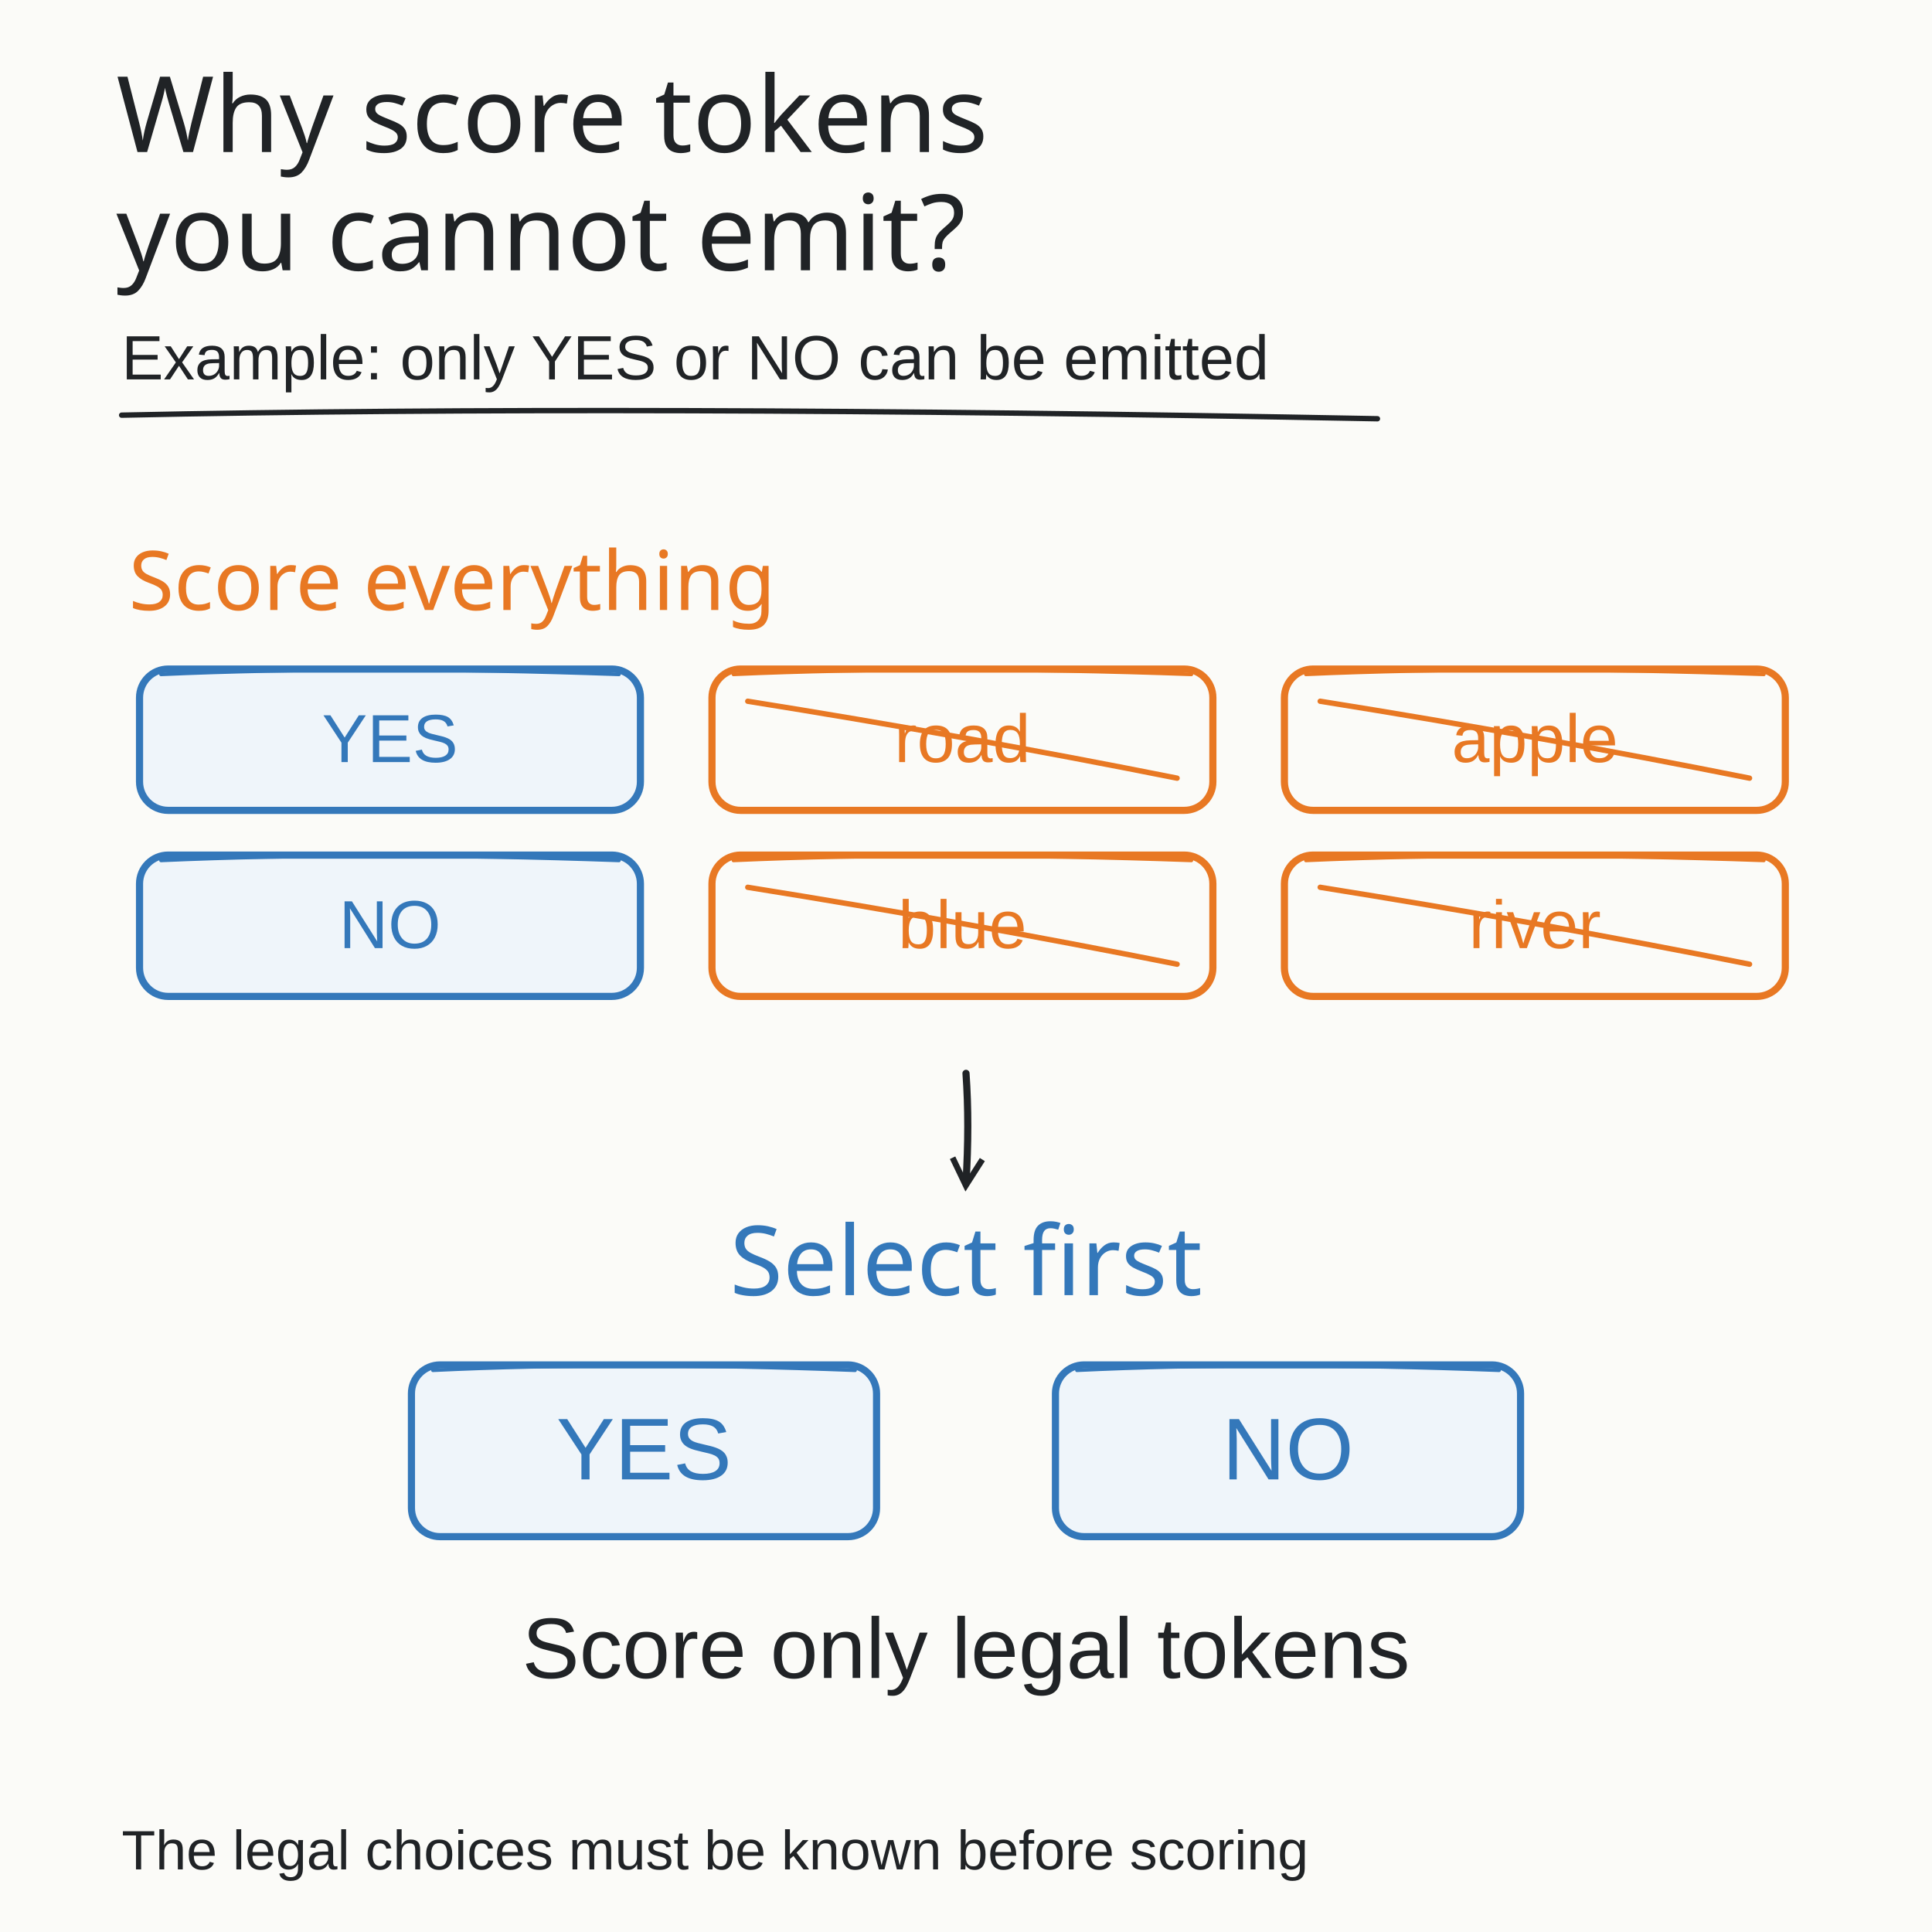
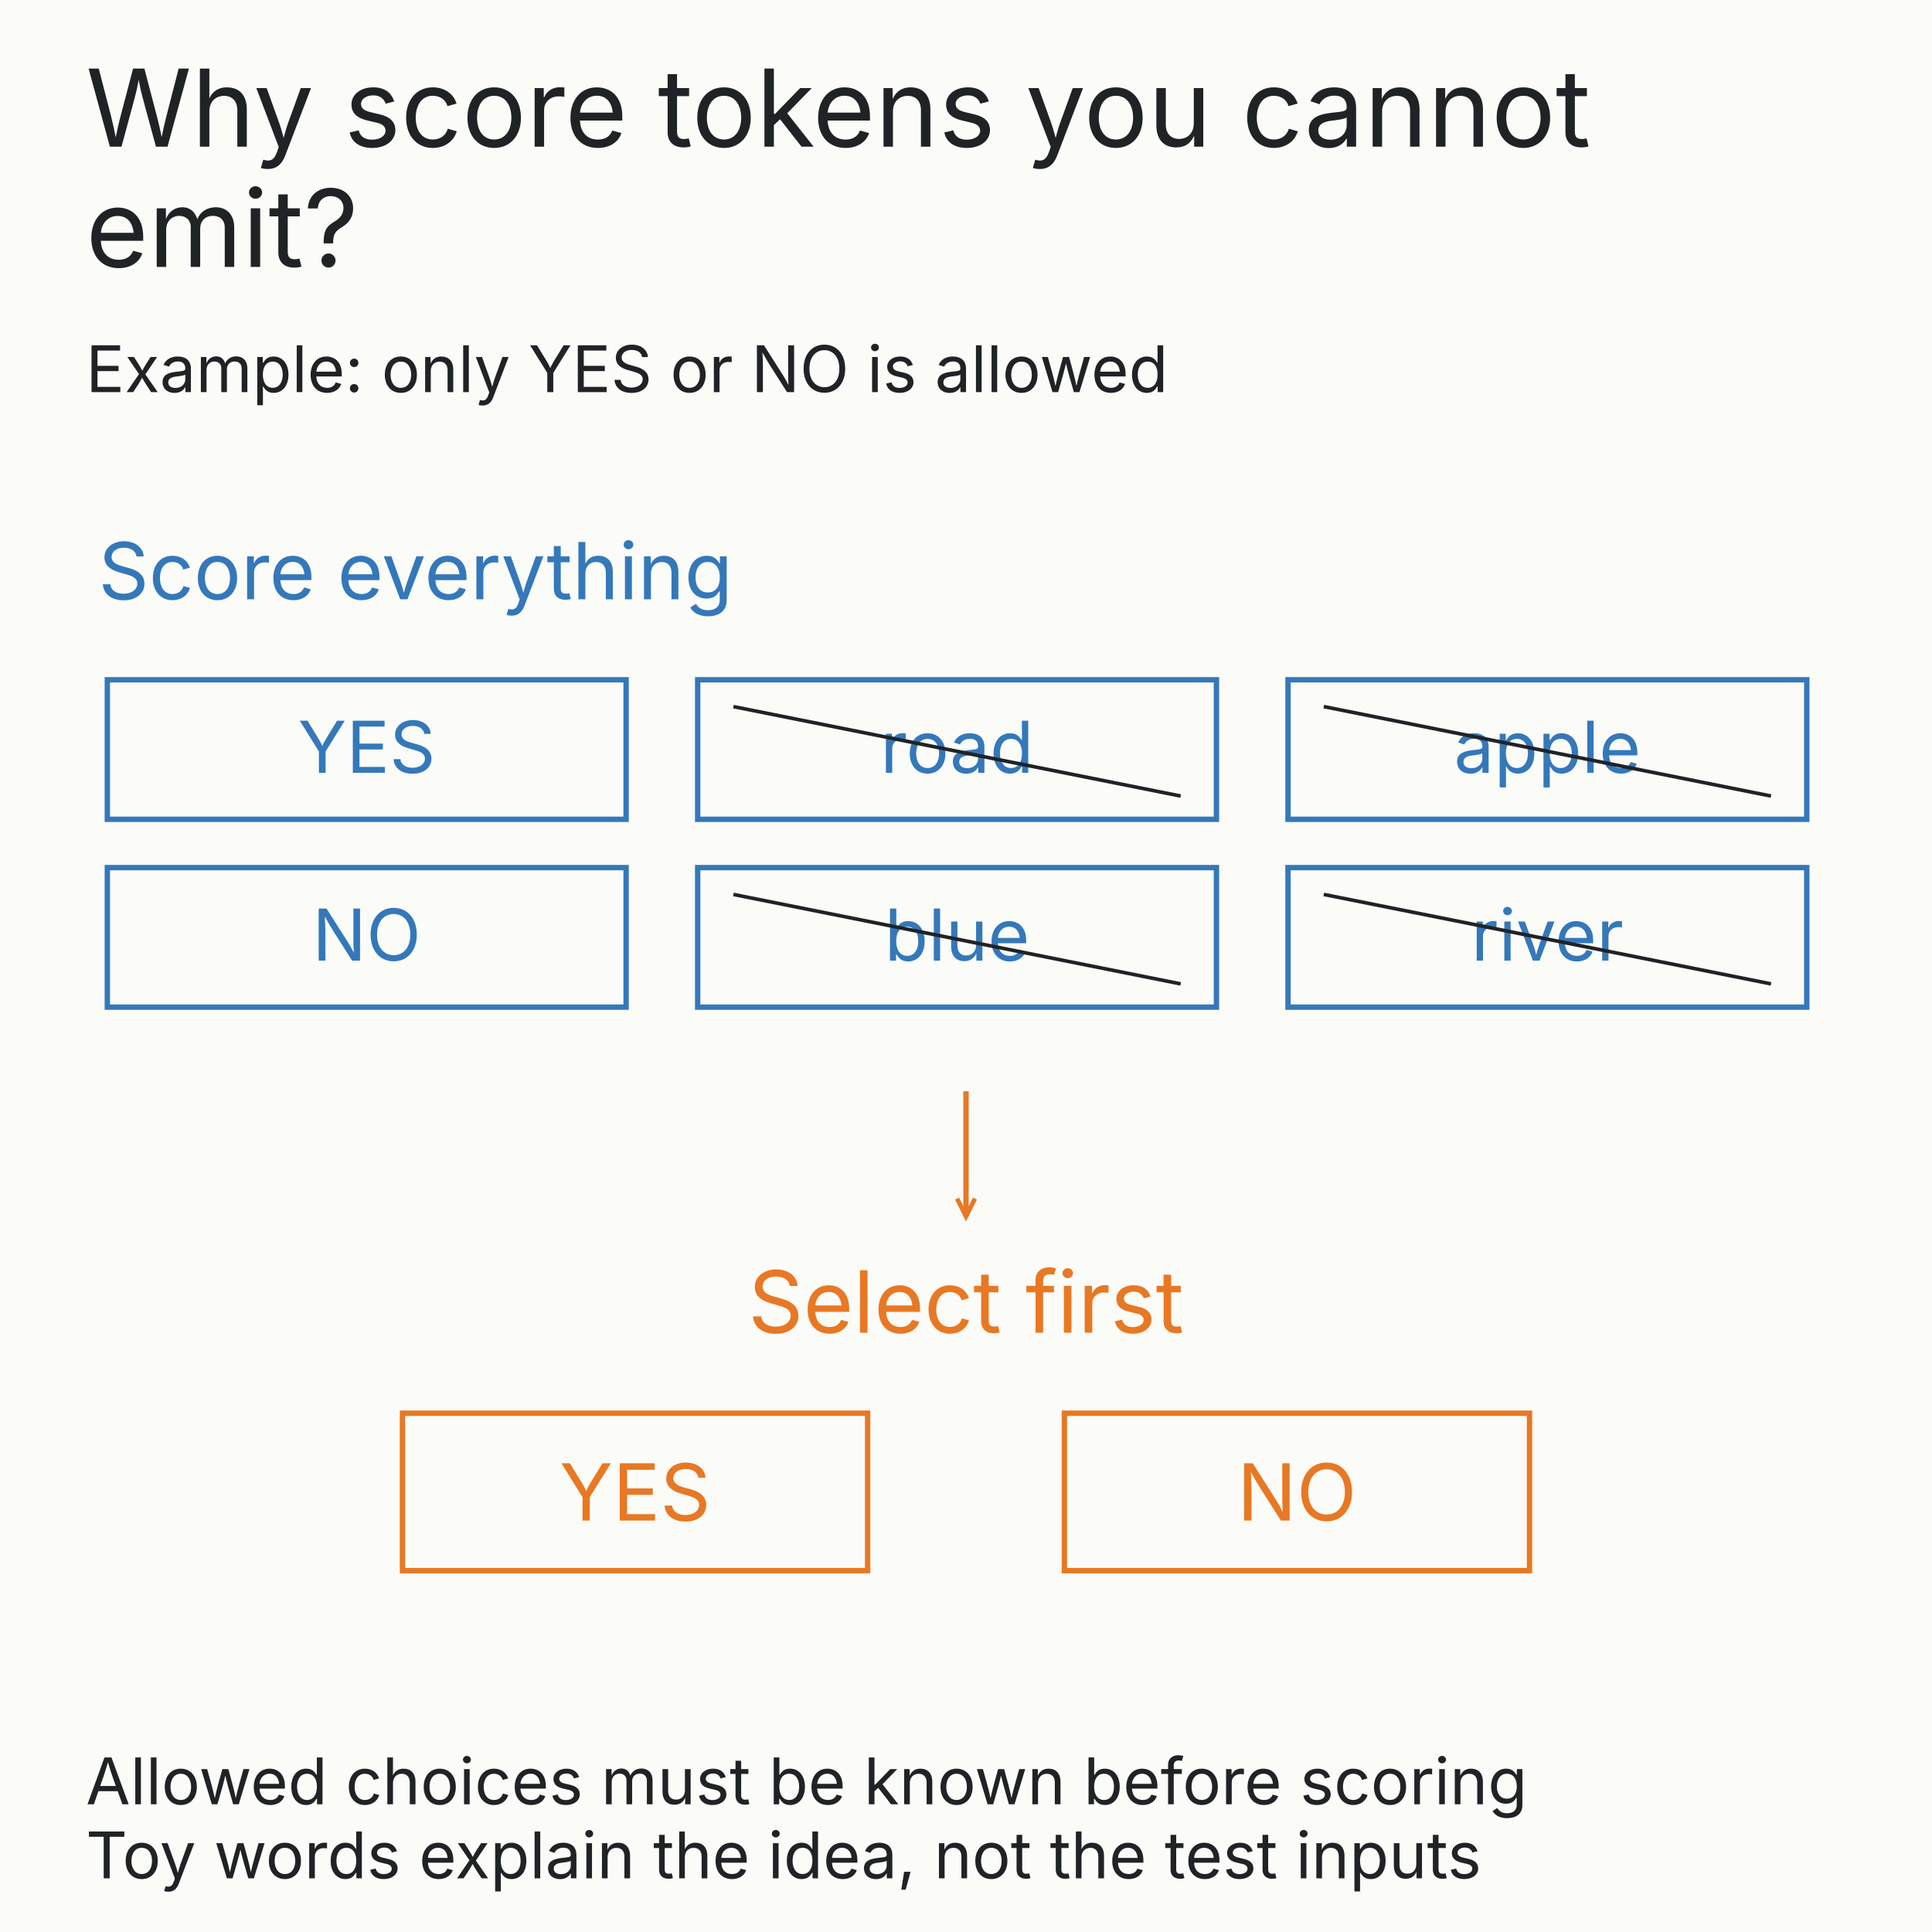
<svg xmlns="http://www.w3.org/2000/svg" width="1080" height="1080" viewBox="0 0 1080 1080">
  <rect width="100%" height="100%" fill="#FBFBF8" />
  <defs>
-     <marker id="arrow" viewBox="0 0 12 12" refX="9" refY="6" markerWidth="5" markerHeight="5" orient="auto">
-       <path d="M1 1 L10 6 L1 11" fill="none" stroke="context-stroke" stroke-width="2" />
+     <marker id="arrow" viewBox="0 0 12 12" refX="10" refY="6" markerWidth="5" markerHeight="5" orient="auto">
+       <path d="M2 2 L10 6 L2 10" fill="none" stroke="context-stroke" stroke-width="2" />
    </marker>
-     <pattern id="hatch" width="18" height="18" patternUnits="userSpaceOnUse">
-       <path d="M-4 18 L18 -4 M8 26 L26 8" stroke="#E87823" stroke-width="2" opacity=".35" />
-     </pattern>
  </defs>
-   <text x="65" y="85" font-family="Bradley Hand" font-size="59" fill="#202326" text-anchor="start" font-weight="normal">
-     <tspan x="65" dy="0">Why score tokens</tspan>
-     <tspan x="65" dy="66.08">you cannot emit?</tspan>
-   </text>
-   <text x="68" y="212.08" font-family="Arial, Helvetica, sans-serif" font-size="35" fill="#202326" text-anchor="start" font-weight="normal">
-     <tspan x="68" dy="0">Example: only YES or NO can be emitted</tspan>
-   </text>
-   <path d="M68 232.08 Q350 226.08 770 234.08" fill="none" stroke="#202326" stroke-width="3" stroke-linecap="round" stroke-linejoin="round" />
-   <text x="72" y="341" font-family="Bradley Hand" font-size="46" fill="#E87823" text-anchor="start" font-weight="normal">
-     <tspan x="72" dy="0">Score everything</tspan>
-   </text>
-   <rect x="78" y="374" width="280" height="79" rx="16" fill="#EFF5FA" stroke="#3478BA" stroke-width="4" />
-   <path d="M90 377 Q204.0 372 346 377" fill="none" stroke="#3478BA" stroke-width="2" stroke-linecap="round" stroke-linejoin="round" />
-   <text x="218" y="426" font-family="Arial, Helvetica, sans-serif" font-size="38" fill="#3478BA" text-anchor="middle" font-weight="normal">
-     <tspan x="218" dy="0">YES</tspan>
-   </text>
-   <rect x="398" y="374" width="280" height="79" rx="16" fill="#FBFBF8" stroke="#E87823" stroke-width="4" />
-   <path d="M410 377 Q524.0 372 666 377" fill="none" stroke="#E87823" stroke-width="2" stroke-linecap="round" stroke-linejoin="round" />
-   <text x="538" y="426" font-family="Arial, Helvetica, sans-serif" font-size="38" fill="#E87823" text-anchor="middle" font-weight="normal">
-     <tspan x="538" dy="0">road</tspan>
-   </text>
-   <path d="M418 392 Q540.0 411.5 658 435" fill="none" stroke="#E87823" stroke-width="3" stroke-linecap="round" stroke-linejoin="round" />
-   <rect x="718" y="374" width="280" height="79" rx="16" fill="#FBFBF8" stroke="#E87823" stroke-width="4" />
-   <path d="M730 377 Q844.0 372 986 377" fill="none" stroke="#E87823" stroke-width="2" stroke-linecap="round" stroke-linejoin="round" />
-   <text x="858" y="426" font-family="Arial, Helvetica, sans-serif" font-size="38" fill="#E87823" text-anchor="middle" font-weight="normal">
-     <tspan x="858" dy="0">apple</tspan>
-   </text>
-   <path d="M738 392 Q860.0 411.5 978 435" fill="none" stroke="#E87823" stroke-width="3" stroke-linecap="round" stroke-linejoin="round" />
-   <rect x="78" y="478" width="280" height="79" rx="16" fill="#EFF5FA" stroke="#3478BA" stroke-width="4" />
-   <path d="M90 481 Q204.0 476 346 481" fill="none" stroke="#3478BA" stroke-width="2" stroke-linecap="round" stroke-linejoin="round" />
-   <text x="218" y="530" font-family="Arial, Helvetica, sans-serif" font-size="38" fill="#3478BA" text-anchor="middle" font-weight="normal">
-     <tspan x="218" dy="0">NO</tspan>
-   </text>
-   <rect x="398" y="478" width="280" height="79" rx="16" fill="#FBFBF8" stroke="#E87823" stroke-width="4" />
-   <path d="M410 481 Q524.0 476 666 481" fill="none" stroke="#E87823" stroke-width="2" stroke-linecap="round" stroke-linejoin="round" />
-   <text x="538" y="530" font-family="Arial, Helvetica, sans-serif" font-size="38" fill="#E87823" text-anchor="middle" font-weight="normal">
-     <tspan x="538" dy="0">blue</tspan>
-   </text>
-   <path d="M418 496 Q540.0 515.5 658 539" fill="none" stroke="#E87823" stroke-width="3" stroke-linecap="round" stroke-linejoin="round" />
-   <rect x="718" y="478" width="280" height="79" rx="16" fill="#FBFBF8" stroke="#E87823" stroke-width="4" />
-   <path d="M730 481 Q844.0 476 986 481" fill="none" stroke="#E87823" stroke-width="2" stroke-linecap="round" stroke-linejoin="round" />
-   <text x="858" y="530" font-family="Arial, Helvetica, sans-serif" font-size="38" fill="#E87823" text-anchor="middle" font-weight="normal">
-     <tspan x="858" dy="0">river</tspan>
-   </text>
-   <path d="M738 496 Q860.0 515.5 978 539" fill="none" stroke="#E87823" stroke-width="3" stroke-linecap="round" stroke-linejoin="round" />
-   <path d="M540 600 Q542.0 628.5 540 661" fill="none" stroke="#202326" stroke-width="4" stroke-linecap="round" stroke-linejoin="round" marker-end="url(#arrow)" />
-   <text x="540" y="724" font-family="Bradley Hand" font-size="54" fill="#3478BA" text-anchor="middle" font-weight="normal">
-     <tspan x="540" dy="0">Select first</tspan>
-   </text>
-   <rect x="230" y="763" width="260" height="96" rx="16" fill="#EFF5FA" stroke="#3478BA" stroke-width="4" />
-   <path d="M242 766 Q347.0 761 478 766" fill="none" stroke="#3478BA" stroke-width="2" stroke-linecap="round" stroke-linejoin="round" />
-   <text x="360" y="827" font-family="Arial, Helvetica, sans-serif" font-size="49" fill="#3478BA" text-anchor="middle" font-weight="normal">
-     <tspan x="360" dy="0">YES</tspan>
-   </text>
-   <rect x="590" y="763" width="260" height="96" rx="16" fill="#EFF5FA" stroke="#3478BA" stroke-width="4" />
-   <path d="M602 766 Q707.0 761 838 766" fill="none" stroke="#3478BA" stroke-width="2" stroke-linecap="round" stroke-linejoin="round" />
-   <text x="720" y="827" font-family="Arial, Helvetica, sans-serif" font-size="49" fill="#3478BA" text-anchor="middle" font-weight="normal">
-     <tspan x="720" dy="0">NO</tspan>
-   </text>
-   <text x="540" y="938" font-family="Arial, Helvetica, sans-serif" font-size="48" fill="#202326" text-anchor="middle" font-weight="normal">
-     <tspan x="540" dy="0">Score only legal tokens</tspan>
-   </text>
-   <text x="68" y="1045.0" font-family="Arial, Helvetica, sans-serif" font-size="31" fill="#202326" text-anchor="start" font-weight="normal">
-     <tspan x="68" dy="0">The legal choices must be known before scoring</tspan>
-   </text>
+   <text x="48" y="82.0" font-family="Inter" font-size="60" font-weight="400" font-style="normal" fill="#202326" text-anchor="start">Why score tokens you cannot</text>
+   <text x="48" y="149.2" font-family="Inter" font-size="60" font-weight="400" font-style="normal" fill="#202326" text-anchor="start">emit?</text>
+   <text x="48" y="219.2" font-family="Inter" font-size="36" font-weight="400" font-style="normal" fill="#202326" text-anchor="start">Example: only YES or NO is allowed</text>
+   <text x="55" y="335.0" font-family="Inter" font-size="44" font-weight="400" font-style="normal" fill="#3478BA" text-anchor="start">Score everything</text>
+   <rect x="60" y="380" width="290" height="78" rx="0" fill="none" stroke="#3478BA" stroke-width="3" />
+   <text x="205" y="432.0" font-family="Inter" font-size="40" font-weight="400" font-style="normal" fill="#3478BA" text-anchor="middle">YES</text>
+   <rect x="390" y="380" width="290" height="78" rx="0" fill="none" stroke="#3478BA" stroke-width="3" />
+   <text x="535" y="432.0" font-family="Inter" font-size="40" font-weight="400" font-style="normal" fill="#3478BA" text-anchor="middle">road</text>
+   <line x1="410" y1="395" x2="660" y2="445" stroke="#202326" stroke-width="2" />
+   <rect x="720" y="380" width="290" height="78" rx="0" fill="none" stroke="#3478BA" stroke-width="3" />
+   <text x="865" y="432.0" font-family="Inter" font-size="40" font-weight="400" font-style="normal" fill="#3478BA" text-anchor="middle">apple</text>
+   <line x1="740" y1="395" x2="990" y2="445" stroke="#202326" stroke-width="2" />
+   <rect x="60" y="485" width="290" height="78" rx="0" fill="none" stroke="#3478BA" stroke-width="3" />
+   <text x="205" y="537.0" font-family="Inter" font-size="40" font-weight="400" font-style="normal" fill="#3478BA" text-anchor="middle">NO</text>
+   <rect x="390" y="485" width="290" height="78" rx="0" fill="none" stroke="#3478BA" stroke-width="3" />
+   <text x="535" y="537.0" font-family="Inter" font-size="40" font-weight="400" font-style="normal" fill="#3478BA" text-anchor="middle">blue</text>
+   <line x1="410" y1="500" x2="660" y2="550" stroke="#202326" stroke-width="2" />
+   <rect x="720" y="485" width="290" height="78" rx="0" fill="none" stroke="#3478BA" stroke-width="3" />
+   <text x="865" y="537.0" font-family="Inter" font-size="40" font-weight="400" font-style="normal" fill="#3478BA" text-anchor="middle">river</text>
+   <line x1="740" y1="500" x2="990" y2="550" stroke="#202326" stroke-width="2" />
+   <line x1="540" y1="610" x2="540" y2="680" stroke="#E87823" stroke-width="3" marker-end="url(#arrow)" />
+   <text x="540" y="745.0" font-family="Inter" font-size="48" font-weight="400" font-style="normal" fill="#E87823" text-anchor="middle">Select first</text>
+   <rect x="225" y="790" width="260" height="88" rx="0" fill="none" stroke="#E87823" stroke-width="3" />
+   <text x="355" y="850.0" font-family="Inter" font-size="44" font-weight="400" font-style="normal" fill="#E87823" text-anchor="middle">YES</text>
+   <rect x="595" y="790" width="260" height="88" rx="0" fill="none" stroke="#E87823" stroke-width="3" />
+   <text x="725" y="850.0" font-family="Inter" font-size="44" font-weight="400" font-style="normal" fill="#E87823" text-anchor="middle">NO</text>
+   <text x="48" y="1008.6" font-family="Inter" font-size="36" font-weight="400" font-style="normal" fill="#202326" text-anchor="start">Allowed choices must be known before scoring</text>
+   <text x="48" y="1050.0" font-family="Inter" font-size="36" font-weight="400" font-style="normal" fill="#202326" text-anchor="start">Toy words explain the idea, not the test inputs</text>
</svg>
